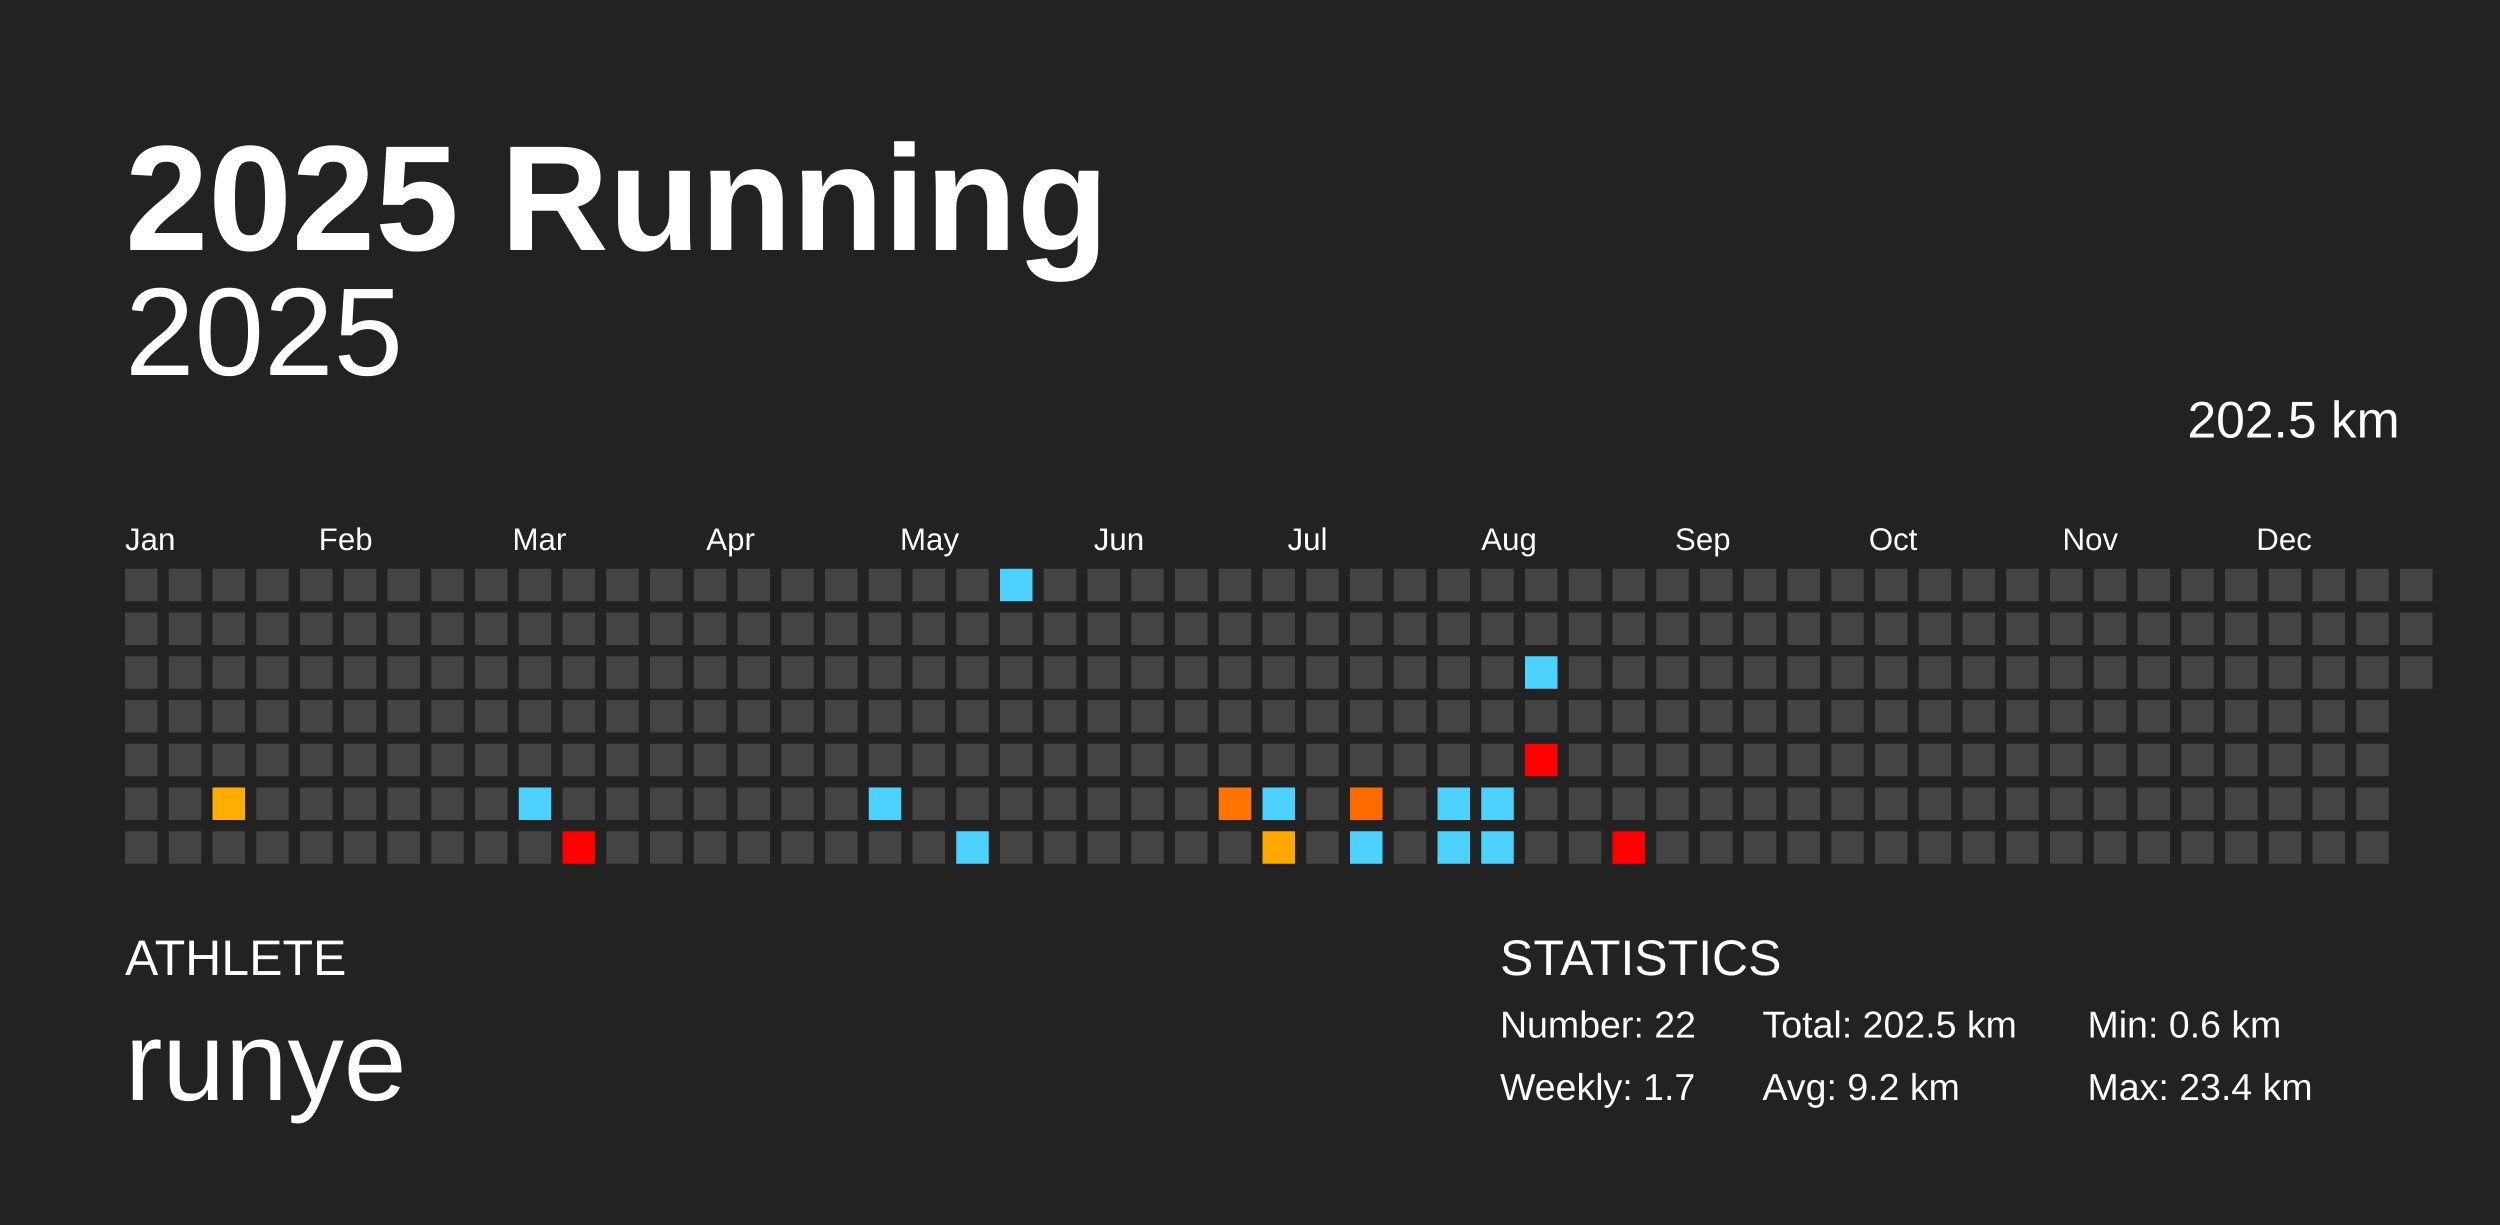
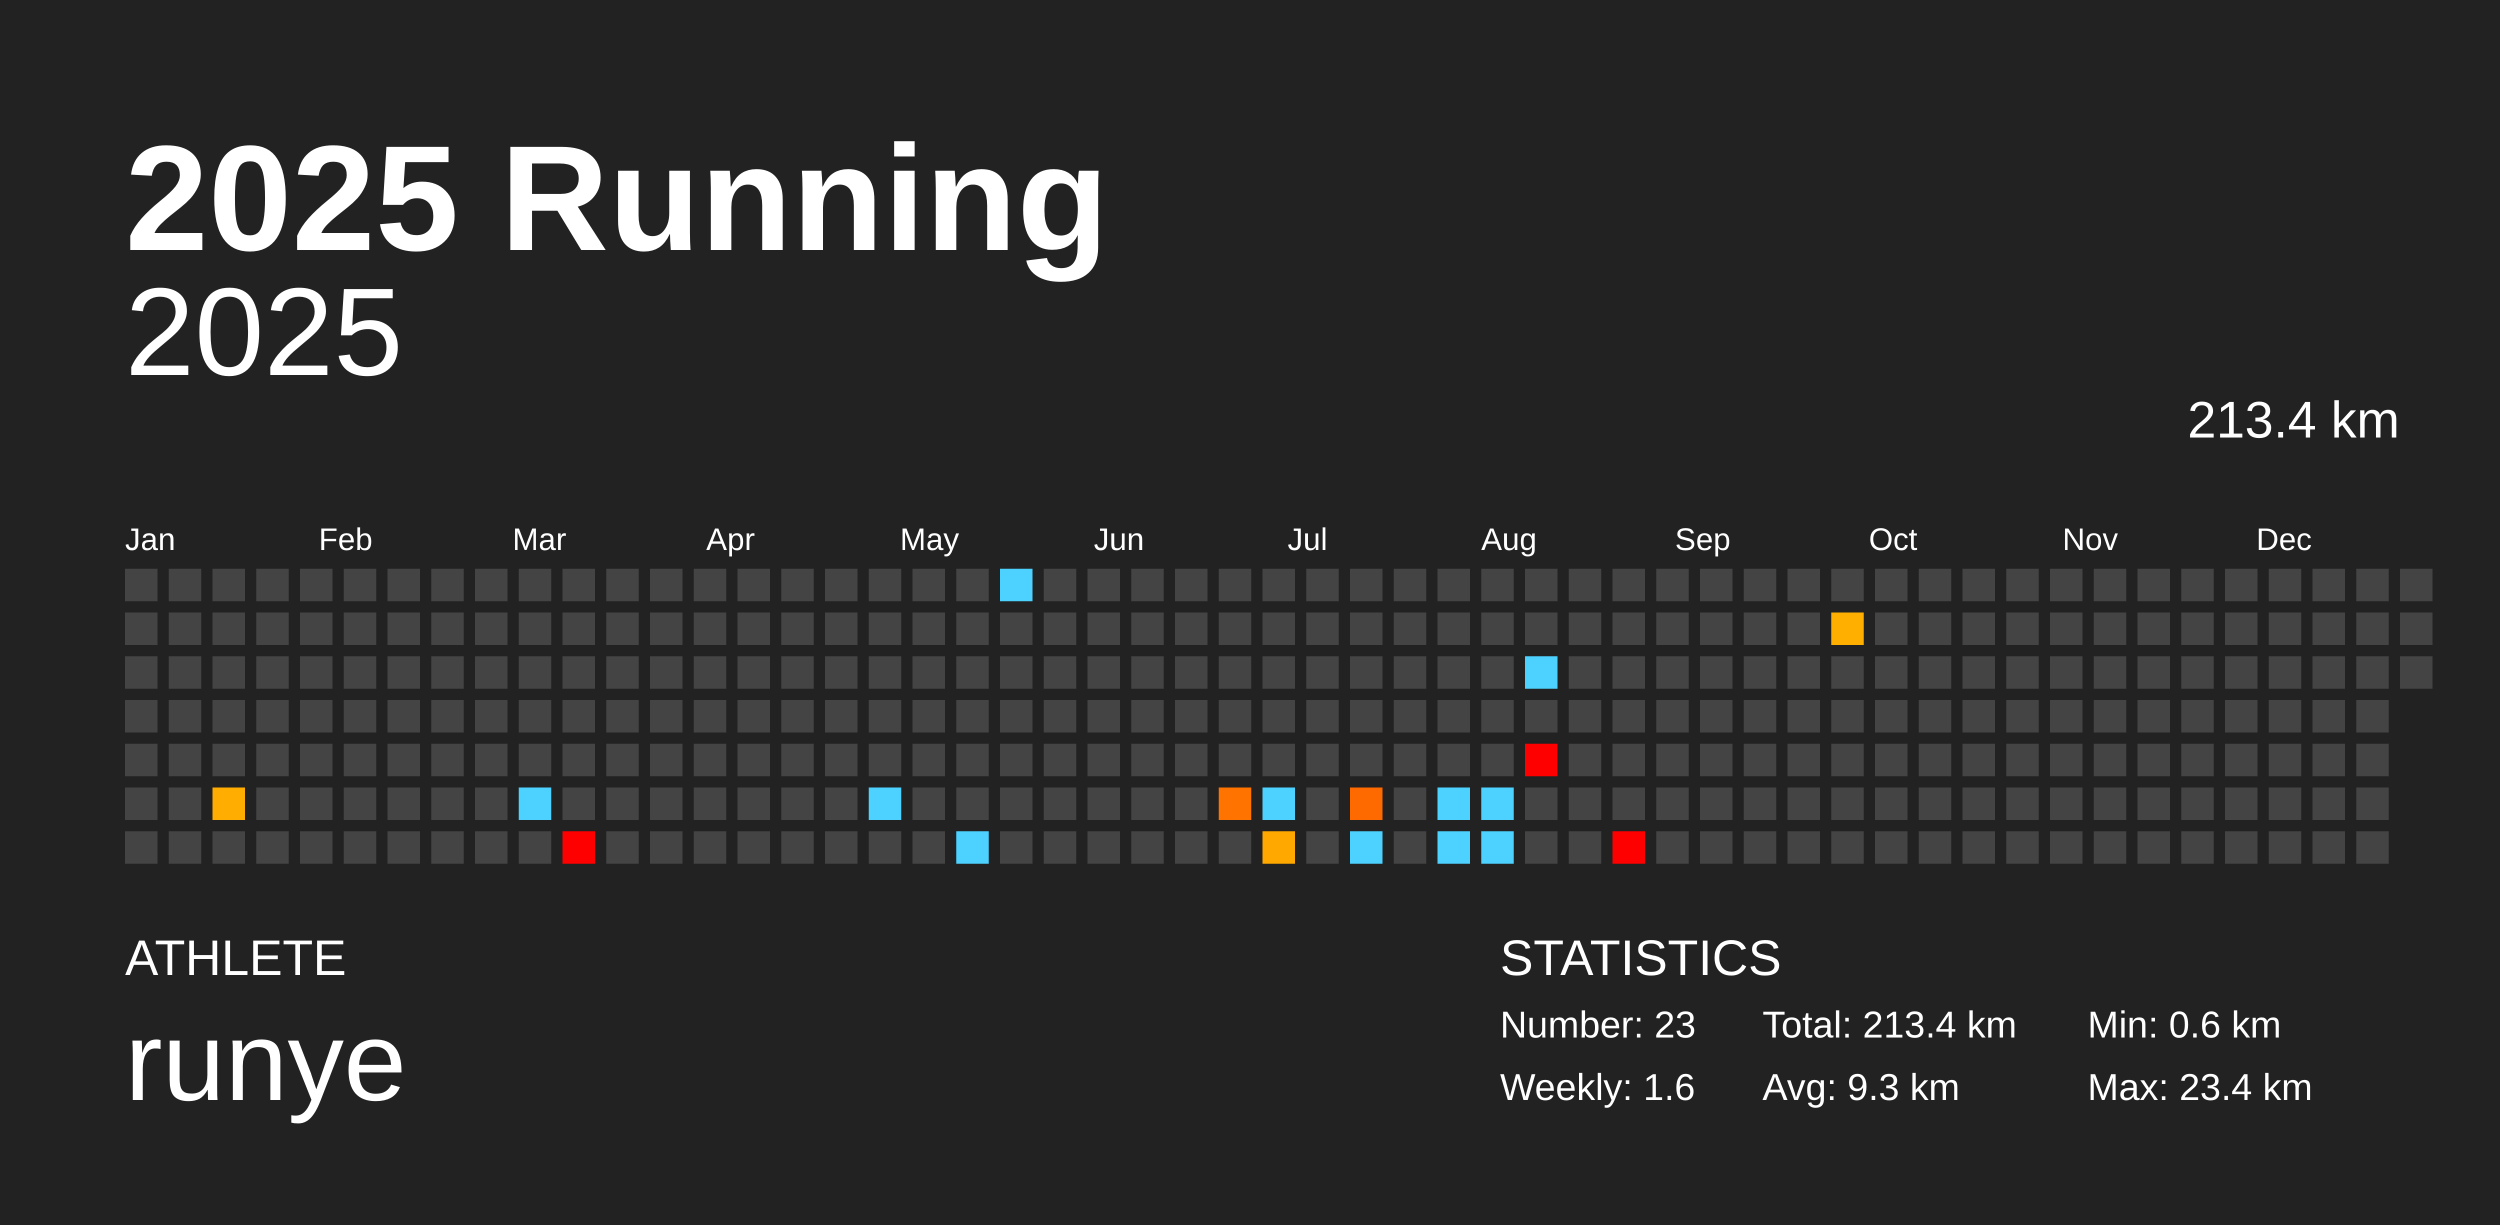
<svg xmlns="http://www.w3.org/2000/svg" baseProfile="full" height="98mm" version="1.1" viewBox="0,0,200,98" width="200mm">
  <defs />
  <rect fill="#222222" height="98" width="200" x="0" y="0" />
  <text fill="#FFFFFF" style="font-size:12px; font-family:Arial; font-weight:bold;" x="10" y="20">2025 Running</text>
  <text fill="#FFFFFF" style="font-size:4px; font-family:Arial" x="10" y="78">ATHLETE</text>
  <text fill="#FFFFFF" style="font-size:9px; font-family:Arial" x="10" y="88">runye</text>
  <text fill="#FFFFFF" style="font-size:4px; font-family:Arial" x="120" y="78">STATISTICS</text>
-   <text fill="#FFFFFF" style="font-size:3px; font-family:Arial" x="120" y="83">Number: 22</text>
-   <text fill="#FFFFFF" style="font-size:3px; font-family:Arial" x="120" y="88">Weekly: 1.7</text>
-   <text fill="#FFFFFF" style="font-size:3px; font-family:Arial" x="141" y="83">Total: 202.5 km</text>
-   <text fill="#FFFFFF" style="font-size:3px; font-family:Arial" x="141" y="88">Avg: 9.2 km</text>
+   <text fill="#FFFFFF" style="font-size:3px; font-family:Arial" x="120" y="83">Number: 23</text>
+   <text fill="#FFFFFF" style="font-size:3px; font-family:Arial" x="120" y="88">Weekly: 1.6</text>
+   <text fill="#FFFFFF" style="font-size:3px; font-family:Arial" x="141" y="83">Total: 213.4 km</text>
+   <text fill="#FFFFFF" style="font-size:3px; font-family:Arial" x="141" y="88">Avg: 9.3 km</text>
  <text fill="#FFFFFF" style="font-size:3px; font-family:Arial" x="167" y="83">Min: 0.6 km</text>
  <text fill="#FFFFFF" style="font-size:3px; font-family:Arial" x="167" y="88">Max: 23.4 km</text>
  <text alignment-baseline="hanging" fill="#FFFFFF" style="font-size:10.0px; font-family:Arial;" x="10" y="30">2025</text>
-   <text alignment-baseline="hanging" fill="#FFFFFF" style="font-size:4.125px; font-family:Arial;" x="175" y="35">202.5 km</text>
+   <text alignment-baseline="hanging" fill="#FFFFFF" style="font-size:4.125px; font-family:Arial;" x="175" y="35">213.4 km</text>
  <text fill="#FFFFFF" style="font-size:2.5px; font-family:Arial" x="10.0" y="44">Jan</text>
  <text fill="#FFFFFF" style="font-size:2.5px; font-family:Arial" x="25.5" y="44">Feb</text>
  <text fill="#FFFFFF" style="font-size:2.5px; font-family:Arial" x="41.0" y="44">Mar</text>
  <text fill="#FFFFFF" style="font-size:2.5px; font-family:Arial" x="56.5" y="44">Apr</text>
  <text fill="#FFFFFF" style="font-size:2.5px; font-family:Arial" x="72.0" y="44">May</text>
  <text fill="#FFFFFF" style="font-size:2.5px; font-family:Arial" x="87.5" y="44">Jun</text>
  <text fill="#FFFFFF" style="font-size:2.5px; font-family:Arial" x="103.0" y="44">Jul</text>
  <text fill="#FFFFFF" style="font-size:2.5px; font-family:Arial" x="118.5" y="44">Aug</text>
  <text fill="#FFFFFF" style="font-size:2.5px; font-family:Arial" x="134.0" y="44">Sep</text>
  <text fill="#FFFFFF" style="font-size:2.5px; font-family:Arial" x="149.5" y="44">Oct</text>
  <text fill="#FFFFFF" style="font-size:2.5px; font-family:Arial" x="165.0" y="44">Nov</text>
  <text fill="#FFFFFF" style="font-size:2.5px; font-family:Arial" x="180.5" y="44">Dec</text>
  <rect fill="#444444" height="2.6" width="2.6" x="10.0" y="45.5" />
  <rect fill="#444444" height="2.6" width="2.6" x="10.0" y="49.0" />
  <rect fill="#444444" height="2.6" width="2.6" x="10.0" y="52.5" />
  <rect fill="#444444" height="2.6" width="2.6" x="10.0" y="56.0" />
  <rect fill="#444444" height="2.6" width="2.6" x="10.0" y="59.5" />
  <rect fill="#444444" height="2.6" width="2.6" x="10.0" y="63.0" />
  <rect fill="#444444" height="2.6" width="2.6" x="10.0" y="66.5" />
  <rect fill="#444444" height="2.6" width="2.6" x="13.5" y="45.5" />
  <rect fill="#444444" height="2.6" width="2.6" x="13.5" y="49.0" />
  <rect fill="#444444" height="2.6" width="2.6" x="13.5" y="52.5" />
  <rect fill="#444444" height="2.6" width="2.6" x="13.5" y="56.0" />
  <rect fill="#444444" height="2.6" width="2.6" x="13.5" y="59.5" />
  <rect fill="#444444" height="2.6" width="2.6" x="13.5" y="63.0" />
  <rect fill="#444444" height="2.6" width="2.6" x="13.5" y="66.5" />
  <rect fill="#444444" height="2.6" width="2.6" x="17.0" y="45.5" />
  <rect fill="#444444" height="2.6" width="2.6" x="17.0" y="49.0" />
  <rect fill="#444444" height="2.6" width="2.6" x="17.0" y="52.5" />
  <rect fill="#444444" height="2.6" width="2.6" x="17.0" y="56.0" />
  <rect fill="#444444" height="2.6" width="2.6" x="17.0" y="59.5" />
  <rect fill="#ffad00" height="2.6" width="2.6" x="17.0" y="63.0" />
  <rect fill="#444444" height="2.6" width="2.6" x="17.0" y="66.5" />
  <rect fill="#444444" height="2.6" width="2.6" x="20.5" y="45.5" />
  <rect fill="#444444" height="2.6" width="2.6" x="20.5" y="49.0" />
  <rect fill="#444444" height="2.6" width="2.6" x="20.5" y="52.5" />
  <rect fill="#444444" height="2.6" width="2.6" x="20.5" y="56.0" />
  <rect fill="#444444" height="2.6" width="2.6" x="20.5" y="59.5" />
  <rect fill="#444444" height="2.6" width="2.6" x="20.5" y="63.0" />
  <rect fill="#444444" height="2.6" width="2.6" x="20.5" y="66.5" />
  <rect fill="#444444" height="2.6" width="2.6" x="24.0" y="45.5" />
  <rect fill="#444444" height="2.6" width="2.6" x="24.0" y="49.0" />
  <rect fill="#444444" height="2.6" width="2.6" x="24.0" y="52.5" />
  <rect fill="#444444" height="2.6" width="2.6" x="24.0" y="56.0" />
  <rect fill="#444444" height="2.6" width="2.6" x="24.0" y="59.5" />
  <rect fill="#444444" height="2.6" width="2.6" x="24.0" y="63.0" />
  <rect fill="#444444" height="2.6" width="2.6" x="24.0" y="66.5" />
  <rect fill="#444444" height="2.6" width="2.6" x="27.5" y="45.5" />
  <rect fill="#444444" height="2.6" width="2.6" x="27.5" y="49.0" />
  <rect fill="#444444" height="2.6" width="2.6" x="27.5" y="52.5" />
  <rect fill="#444444" height="2.6" width="2.6" x="27.5" y="56.0" />
  <rect fill="#444444" height="2.6" width="2.6" x="27.5" y="59.5" />
  <rect fill="#444444" height="2.6" width="2.6" x="27.5" y="63.0" />
  <rect fill="#444444" height="2.6" width="2.6" x="27.5" y="66.5" />
  <rect fill="#444444" height="2.6" width="2.6" x="31.0" y="45.5" />
  <rect fill="#444444" height="2.6" width="2.6" x="31.0" y="49.0" />
  <rect fill="#444444" height="2.6" width="2.6" x="31.0" y="52.5" />
  <rect fill="#444444" height="2.6" width="2.6" x="31.0" y="56.0" />
  <rect fill="#444444" height="2.6" width="2.6" x="31.0" y="59.5" />
  <rect fill="#444444" height="2.6" width="2.6" x="31.0" y="63.0" />
  <rect fill="#444444" height="2.6" width="2.6" x="31.0" y="66.5" />
  <rect fill="#444444" height="2.6" width="2.6" x="34.5" y="45.5" />
  <rect fill="#444444" height="2.6" width="2.6" x="34.5" y="49.0" />
  <rect fill="#444444" height="2.6" width="2.6" x="34.5" y="52.5" />
  <rect fill="#444444" height="2.6" width="2.6" x="34.5" y="56.0" />
  <rect fill="#444444" height="2.6" width="2.6" x="34.5" y="59.5" />
  <rect fill="#444444" height="2.6" width="2.6" x="34.5" y="63.0" />
  <rect fill="#444444" height="2.6" width="2.6" x="34.5" y="66.5" />
  <rect fill="#444444" height="2.6" width="2.6" x="38.0" y="45.5" />
  <rect fill="#444444" height="2.6" width="2.6" x="38.0" y="49.0" />
  <rect fill="#444444" height="2.6" width="2.6" x="38.0" y="52.5" />
  <rect fill="#444444" height="2.6" width="2.6" x="38.0" y="56.0" />
  <rect fill="#444444" height="2.6" width="2.6" x="38.0" y="59.5" />
  <rect fill="#444444" height="2.6" width="2.6" x="38.0" y="63.0" />
  <rect fill="#444444" height="2.6" width="2.6" x="38.0" y="66.5" />
  <rect fill="#444444" height="2.6" width="2.6" x="41.5" y="45.5" />
  <rect fill="#444444" height="2.6" width="2.6" x="41.5" y="49.0" />
  <rect fill="#444444" height="2.6" width="2.6" x="41.5" y="52.5" />
  <rect fill="#444444" height="2.6" width="2.6" x="41.5" y="56.0" />
  <rect fill="#444444" height="2.6" width="2.6" x="41.5" y="59.5" />
  <rect fill="#4dd2ff" height="2.6" width="2.6" x="41.5" y="63.0" />
  <rect fill="#444444" height="2.6" width="2.6" x="41.5" y="66.5" />
  <rect fill="#444444" height="2.6" width="2.6" x="45.0" y="45.5" />
  <rect fill="#444444" height="2.6" width="2.6" x="45.0" y="49.0" />
  <rect fill="#444444" height="2.6" width="2.6" x="45.0" y="52.5" />
  <rect fill="#444444" height="2.6" width="2.6" x="45.0" y="56.0" />
  <rect fill="#444444" height="2.6" width="2.6" x="45.0" y="59.5" />
  <rect fill="#444444" height="2.6" width="2.6" x="45.0" y="63.0" />
  <rect fill="red" height="2.6" width="2.6" x="45.0" y="66.5" />
  <rect fill="#444444" height="2.6" width="2.6" x="48.5" y="45.5" />
  <rect fill="#444444" height="2.6" width="2.6" x="48.5" y="49.0" />
  <rect fill="#444444" height="2.6" width="2.6" x="48.5" y="52.5" />
  <rect fill="#444444" height="2.6" width="2.6" x="48.5" y="56.0" />
  <rect fill="#444444" height="2.6" width="2.6" x="48.5" y="59.5" />
  <rect fill="#444444" height="2.6" width="2.6" x="48.5" y="63.0" />
  <rect fill="#444444" height="2.6" width="2.6" x="48.5" y="66.5" />
  <rect fill="#444444" height="2.6" width="2.6" x="52.0" y="45.5" />
  <rect fill="#444444" height="2.6" width="2.6" x="52.0" y="49.0" />
  <rect fill="#444444" height="2.6" width="2.6" x="52.0" y="52.5" />
  <rect fill="#444444" height="2.6" width="2.6" x="52.0" y="56.0" />
  <rect fill="#444444" height="2.6" width="2.6" x="52.0" y="59.5" />
  <rect fill="#444444" height="2.6" width="2.6" x="52.0" y="63.0" />
  <rect fill="#444444" height="2.6" width="2.6" x="52.0" y="66.5" />
  <rect fill="#444444" height="2.6" width="2.6" x="55.5" y="45.5" />
  <rect fill="#444444" height="2.6" width="2.6" x="55.5" y="49.0" />
  <rect fill="#444444" height="2.6" width="2.6" x="55.5" y="52.5" />
  <rect fill="#444444" height="2.6" width="2.6" x="55.5" y="56.0" />
  <rect fill="#444444" height="2.6" width="2.6" x="55.5" y="59.5" />
  <rect fill="#444444" height="2.6" width="2.6" x="55.5" y="63.0" />
  <rect fill="#444444" height="2.6" width="2.6" x="55.5" y="66.5" />
  <rect fill="#444444" height="2.6" width="2.6" x="59.0" y="45.5" />
  <rect fill="#444444" height="2.6" width="2.6" x="59.0" y="49.0" />
  <rect fill="#444444" height="2.6" width="2.6" x="59.0" y="52.5" />
  <rect fill="#444444" height="2.6" width="2.6" x="59.0" y="56.0" />
  <rect fill="#444444" height="2.6" width="2.6" x="59.0" y="59.5" />
  <rect fill="#444444" height="2.6" width="2.6" x="59.0" y="63.0" />
  <rect fill="#444444" height="2.6" width="2.6" x="59.0" y="66.5" />
  <rect fill="#444444" height="2.6" width="2.6" x="62.5" y="45.5" />
  <rect fill="#444444" height="2.6" width="2.6" x="62.5" y="49.0" />
  <rect fill="#444444" height="2.6" width="2.6" x="62.5" y="52.5" />
  <rect fill="#444444" height="2.6" width="2.6" x="62.5" y="56.0" />
  <rect fill="#444444" height="2.6" width="2.6" x="62.5" y="59.5" />
  <rect fill="#444444" height="2.6" width="2.6" x="62.5" y="63.0" />
  <rect fill="#444444" height="2.6" width="2.6" x="62.5" y="66.5" />
  <rect fill="#444444" height="2.6" width="2.6" x="66.0" y="45.5" />
  <rect fill="#444444" height="2.6" width="2.6" x="66.0" y="49.0" />
  <rect fill="#444444" height="2.6" width="2.6" x="66.0" y="52.5" />
  <rect fill="#444444" height="2.6" width="2.6" x="66.0" y="56.0" />
  <rect fill="#444444" height="2.6" width="2.6" x="66.0" y="59.5" />
  <rect fill="#444444" height="2.6" width="2.6" x="66.0" y="63.0" />
  <rect fill="#444444" height="2.6" width="2.6" x="66.0" y="66.5" />
  <rect fill="#444444" height="2.6" width="2.6" x="69.5" y="45.5" />
  <rect fill="#444444" height="2.6" width="2.6" x="69.5" y="49.0" />
  <rect fill="#444444" height="2.6" width="2.6" x="69.5" y="52.5" />
  <rect fill="#444444" height="2.6" width="2.6" x="69.5" y="56.0" />
  <rect fill="#444444" height="2.6" width="2.6" x="69.5" y="59.5" />
  <rect fill="#4dd2ff" height="2.6" width="2.6" x="69.5" y="63.0" />
  <rect fill="#444444" height="2.6" width="2.6" x="69.5" y="66.5" />
  <rect fill="#444444" height="2.6" width="2.6" x="73.0" y="45.5" />
  <rect fill="#444444" height="2.6" width="2.6" x="73.0" y="49.0" />
  <rect fill="#444444" height="2.6" width="2.6" x="73.0" y="52.5" />
  <rect fill="#444444" height="2.6" width="2.6" x="73.0" y="56.0" />
  <rect fill="#444444" height="2.6" width="2.6" x="73.0" y="59.5" />
  <rect fill="#444444" height="2.6" width="2.6" x="73.0" y="63.0" />
  <rect fill="#444444" height="2.6" width="2.6" x="73.0" y="66.5" />
  <rect fill="#444444" height="2.6" width="2.6" x="76.5" y="45.5" />
  <rect fill="#444444" height="2.6" width="2.6" x="76.5" y="49.0" />
  <rect fill="#444444" height="2.6" width="2.6" x="76.5" y="52.5" />
  <rect fill="#444444" height="2.6" width="2.6" x="76.5" y="56.0" />
  <rect fill="#444444" height="2.6" width="2.6" x="76.5" y="59.5" />
  <rect fill="#444444" height="2.6" width="2.6" x="76.5" y="63.0" />
  <rect fill="#4dd2ff" height="2.6" width="2.6" x="76.5" y="66.5" />
  <rect fill="#4dd2ff" height="2.6" width="2.6" x="80.0" y="45.5" />
  <rect fill="#444444" height="2.6" width="2.6" x="80.0" y="49.0" />
  <rect fill="#444444" height="2.6" width="2.6" x="80.0" y="52.5" />
  <rect fill="#444444" height="2.6" width="2.6" x="80.0" y="56.0" />
  <rect fill="#444444" height="2.6" width="2.6" x="80.0" y="59.5" />
  <rect fill="#444444" height="2.6" width="2.6" x="80.0" y="63.0" />
  <rect fill="#444444" height="2.6" width="2.6" x="80.0" y="66.5" />
  <rect fill="#444444" height="2.6" width="2.6" x="83.5" y="45.5" />
  <rect fill="#444444" height="2.6" width="2.6" x="83.5" y="49.0" />
  <rect fill="#444444" height="2.6" width="2.6" x="83.5" y="52.5" />
  <rect fill="#444444" height="2.6" width="2.6" x="83.5" y="56.0" />
  <rect fill="#444444" height="2.6" width="2.6" x="83.5" y="59.5" />
  <rect fill="#444444" height="2.6" width="2.6" x="83.5" y="63.0" />
  <rect fill="#444444" height="2.6" width="2.6" x="83.5" y="66.5" />
  <rect fill="#444444" height="2.6" width="2.6" x="87.0" y="45.5" />
  <rect fill="#444444" height="2.6" width="2.6" x="87.0" y="49.0" />
  <rect fill="#444444" height="2.6" width="2.6" x="87.0" y="52.5" />
  <rect fill="#444444" height="2.6" width="2.6" x="87.0" y="56.0" />
  <rect fill="#444444" height="2.6" width="2.6" x="87.0" y="59.5" />
  <rect fill="#444444" height="2.6" width="2.6" x="87.0" y="63.0" />
  <rect fill="#444444" height="2.6" width="2.6" x="87.0" y="66.5" />
  <rect fill="#444444" height="2.6" width="2.6" x="90.5" y="45.5" />
  <rect fill="#444444" height="2.6" width="2.6" x="90.5" y="49.0" />
  <rect fill="#444444" height="2.6" width="2.6" x="90.5" y="52.5" />
  <rect fill="#444444" height="2.6" width="2.6" x="90.5" y="56.0" />
  <rect fill="#444444" height="2.6" width="2.6" x="90.5" y="59.5" />
  <rect fill="#444444" height="2.6" width="2.6" x="90.5" y="63.0" />
  <rect fill="#444444" height="2.6" width="2.6" x="90.5" y="66.5" />
  <rect fill="#444444" height="2.6" width="2.6" x="94.0" y="45.5" />
  <rect fill="#444444" height="2.6" width="2.6" x="94.0" y="49.0" />
  <rect fill="#444444" height="2.6" width="2.6" x="94.0" y="52.5" />
  <rect fill="#444444" height="2.6" width="2.6" x="94.0" y="56.0" />
  <rect fill="#444444" height="2.6" width="2.6" x="94.0" y="59.5" />
  <rect fill="#444444" height="2.6" width="2.6" x="94.0" y="63.0" />
  <rect fill="#444444" height="2.6" width="2.6" x="94.0" y="66.5" />
  <rect fill="#444444" height="2.6" width="2.6" x="97.5" y="45.5" />
  <rect fill="#444444" height="2.6" width="2.6" x="97.5" y="49.0" />
  <rect fill="#444444" height="2.6" width="2.6" x="97.5" y="52.5" />
  <rect fill="#444444" height="2.6" width="2.6" x="97.5" y="56.0" />
  <rect fill="#444444" height="2.6" width="2.6" x="97.5" y="59.5" />
  <rect fill="#ff7400" height="2.6" width="2.6" x="97.5" y="63.0" />
  <rect fill="#444444" height="2.6" width="2.6" x="97.5" y="66.5" />
  <rect fill="#444444" height="2.6" width="2.6" x="101.0" y="45.5" />
  <rect fill="#444444" height="2.6" width="2.6" x="101.0" y="49.0" />
  <rect fill="#444444" height="2.6" width="2.6" x="101.0" y="52.5" />
  <rect fill="#444444" height="2.6" width="2.6" x="101.0" y="56.0" />
  <rect fill="#444444" height="2.6" width="2.6" x="101.0" y="59.5" />
  <rect fill="#4dd2ff" height="2.6" width="2.6" x="101.0" y="63.0" />
  <rect fill="#ffa900" height="2.6" width="2.6" x="101.0" y="66.5" />
  <rect fill="#444444" height="2.6" width="2.6" x="104.5" y="45.5" />
  <rect fill="#444444" height="2.6" width="2.6" x="104.5" y="49.0" />
  <rect fill="#444444" height="2.6" width="2.6" x="104.5" y="52.5" />
  <rect fill="#444444" height="2.6" width="2.6" x="104.5" y="56.0" />
  <rect fill="#444444" height="2.6" width="2.6" x="104.5" y="59.5" />
  <rect fill="#444444" height="2.6" width="2.6" x="104.5" y="63.0" />
  <rect fill="#444444" height="2.6" width="2.6" x="104.5" y="66.5" />
  <rect fill="#444444" height="2.6" width="2.6" x="108.0" y="45.5" />
  <rect fill="#444444" height="2.6" width="2.6" x="108.0" y="49.0" />
  <rect fill="#444444" height="2.6" width="2.6" x="108.0" y="52.5" />
  <rect fill="#444444" height="2.6" width="2.6" x="108.0" y="56.0" />
  <rect fill="#444444" height="2.6" width="2.6" x="108.0" y="59.5" />
  <rect fill="#ff6a00" height="2.6" width="2.6" x="108.0" y="63.0" />
  <rect fill="#4dd2ff" height="2.6" width="2.6" x="108.0" y="66.5" />
  <rect fill="#444444" height="2.6" width="2.6" x="111.5" y="45.5" />
  <rect fill="#444444" height="2.6" width="2.6" x="111.5" y="49.0" />
  <rect fill="#444444" height="2.6" width="2.6" x="111.5" y="52.5" />
  <rect fill="#444444" height="2.6" width="2.6" x="111.5" y="56.0" />
  <rect fill="#444444" height="2.6" width="2.6" x="111.5" y="59.5" />
  <rect fill="#444444" height="2.6" width="2.6" x="111.5" y="63.0" />
  <rect fill="#444444" height="2.6" width="2.6" x="111.5" y="66.5" />
  <rect fill="#444444" height="2.6" width="2.6" x="115.0" y="45.5" />
  <rect fill="#444444" height="2.6" width="2.6" x="115.0" y="49.0" />
  <rect fill="#444444" height="2.6" width="2.6" x="115.0" y="52.5" />
  <rect fill="#444444" height="2.6" width="2.6" x="115.0" y="56.0" />
  <rect fill="#444444" height="2.6" width="2.6" x="115.0" y="59.5" />
  <rect fill="#4dd2ff" height="2.6" width="2.6" x="115.0" y="63.0" />
  <rect fill="#4dd2ff" height="2.6" width="2.6" x="115.0" y="66.5" />
  <rect fill="#444444" height="2.6" width="2.6" x="118.5" y="45.5" />
  <rect fill="#444444" height="2.6" width="2.6" x="118.5" y="49.0" />
  <rect fill="#444444" height="2.6" width="2.6" x="118.5" y="52.5" />
  <rect fill="#444444" height="2.6" width="2.6" x="118.5" y="56.0" />
  <rect fill="#444444" height="2.6" width="2.6" x="118.5" y="59.5" />
  <rect fill="#4dd2ff" height="2.6" width="2.6" x="118.5" y="63.0" />
  <rect fill="#4dd2ff" height="2.6" width="2.6" x="118.5" y="66.5" />
  <rect fill="#444444" height="2.6" width="2.6" x="122.0" y="45.5" />
  <rect fill="#444444" height="2.6" width="2.6" x="122.0" y="49.0" />
  <rect fill="#4dd2ff" height="2.6" width="2.6" x="122.0" y="52.5" />
  <rect fill="#444444" height="2.6" width="2.6" x="122.0" y="56.0" />
  <rect fill="red" height="2.6" width="2.6" x="122.0" y="59.5" />
  <rect fill="#444444" height="2.6" width="2.6" x="122.0" y="63.0" />
  <rect fill="#444444" height="2.6" width="2.6" x="122.0" y="66.5" />
  <rect fill="#444444" height="2.6" width="2.6" x="125.5" y="45.5" />
  <rect fill="#444444" height="2.6" width="2.6" x="125.5" y="49.0" />
  <rect fill="#444444" height="2.6" width="2.6" x="125.5" y="52.5" />
  <rect fill="#444444" height="2.6" width="2.6" x="125.5" y="56.0" />
  <rect fill="#444444" height="2.6" width="2.6" x="125.5" y="59.5" />
  <rect fill="#444444" height="2.6" width="2.6" x="125.5" y="63.0" />
  <rect fill="#444444" height="2.6" width="2.6" x="125.5" y="66.5" />
  <rect fill="#444444" height="2.6" width="2.6" x="129.0" y="45.5" />
  <rect fill="#444444" height="2.6" width="2.6" x="129.0" y="49.0" />
  <rect fill="#444444" height="2.6" width="2.6" x="129.0" y="52.5" />
  <rect fill="#444444" height="2.6" width="2.6" x="129.0" y="56.0" />
  <rect fill="#444444" height="2.6" width="2.6" x="129.0" y="59.5" />
  <rect fill="#444444" height="2.6" width="2.6" x="129.0" y="63.0" />
  <rect fill="red" height="2.6" width="2.6" x="129.0" y="66.5" />
  <rect fill="#444444" height="2.6" width="2.6" x="132.5" y="45.5" />
  <rect fill="#444444" height="2.6" width="2.6" x="132.5" y="49.0" />
  <rect fill="#444444" height="2.6" width="2.6" x="132.5" y="52.5" />
  <rect fill="#444444" height="2.6" width="2.6" x="132.5" y="56.0" />
  <rect fill="#444444" height="2.6" width="2.6" x="132.5" y="59.5" />
  <rect fill="#444444" height="2.6" width="2.6" x="132.5" y="63.0" />
  <rect fill="#444444" height="2.6" width="2.6" x="132.5" y="66.5" />
  <rect fill="#444444" height="2.6" width="2.6" x="136.0" y="45.5" />
  <rect fill="#444444" height="2.6" width="2.6" x="136.0" y="49.0" />
  <rect fill="#444444" height="2.6" width="2.6" x="136.0" y="52.5" />
  <rect fill="#444444" height="2.6" width="2.6" x="136.0" y="56.0" />
  <rect fill="#444444" height="2.6" width="2.6" x="136.0" y="59.5" />
  <rect fill="#444444" height="2.6" width="2.6" x="136.0" y="63.0" />
  <rect fill="#444444" height="2.6" width="2.6" x="136.0" y="66.5" />
  <rect fill="#444444" height="2.6" width="2.6" x="139.5" y="45.5" />
  <rect fill="#444444" height="2.6" width="2.6" x="139.5" y="49.0" />
  <rect fill="#444444" height="2.6" width="2.6" x="139.5" y="52.5" />
  <rect fill="#444444" height="2.6" width="2.6" x="139.5" y="56.0" />
  <rect fill="#444444" height="2.6" width="2.6" x="139.5" y="59.5" />
  <rect fill="#444444" height="2.6" width="2.6" x="139.5" y="63.0" />
  <rect fill="#444444" height="2.6" width="2.6" x="139.5" y="66.5" />
  <rect fill="#444444" height="2.6" width="2.6" x="143.0" y="45.5" />
  <rect fill="#444444" height="2.6" width="2.6" x="143.0" y="49.0" />
  <rect fill="#444444" height="2.6" width="2.6" x="143.0" y="52.5" />
  <rect fill="#444444" height="2.6" width="2.6" x="143.0" y="56.0" />
  <rect fill="#444444" height="2.6" width="2.6" x="143.0" y="59.5" />
  <rect fill="#444444" height="2.6" width="2.6" x="143.0" y="63.0" />
  <rect fill="#444444" height="2.6" width="2.6" x="143.0" y="66.5" />
  <rect fill="#444444" height="2.6" width="2.6" x="146.5" y="45.5" />
-   <rect fill="#444444" height="2.6" width="2.6" x="146.5" y="49.0" />
+   <rect fill="#ffaf00" height="2.6" width="2.6" x="146.5" y="49.0" />
  <rect fill="#444444" height="2.6" width="2.6" x="146.5" y="52.5" />
  <rect fill="#444444" height="2.6" width="2.6" x="146.5" y="56.0" />
  <rect fill="#444444" height="2.6" width="2.6" x="146.5" y="59.5" />
  <rect fill="#444444" height="2.6" width="2.6" x="146.5" y="63.0" />
  <rect fill="#444444" height="2.6" width="2.6" x="146.5" y="66.5" />
  <rect fill="#444444" height="2.6" width="2.6" x="150.0" y="45.5" />
  <rect fill="#444444" height="2.6" width="2.6" x="150.0" y="49.0" />
  <rect fill="#444444" height="2.6" width="2.6" x="150.0" y="52.5" />
  <rect fill="#444444" height="2.6" width="2.6" x="150.0" y="56.0" />
  <rect fill="#444444" height="2.6" width="2.6" x="150.0" y="59.5" />
  <rect fill="#444444" height="2.6" width="2.6" x="150.0" y="63.0" />
  <rect fill="#444444" height="2.6" width="2.6" x="150.0" y="66.5" />
  <rect fill="#444444" height="2.6" width="2.6" x="153.5" y="45.5" />
  <rect fill="#444444" height="2.6" width="2.6" x="153.5" y="49.0" />
  <rect fill="#444444" height="2.6" width="2.6" x="153.5" y="52.5" />
  <rect fill="#444444" height="2.6" width="2.6" x="153.5" y="56.0" />
  <rect fill="#444444" height="2.6" width="2.6" x="153.5" y="59.5" />
  <rect fill="#444444" height="2.6" width="2.6" x="153.5" y="63.0" />
  <rect fill="#444444" height="2.6" width="2.6" x="153.5" y="66.5" />
  <rect fill="#444444" height="2.6" width="2.6" x="157.0" y="45.5" />
  <rect fill="#444444" height="2.6" width="2.6" x="157.0" y="49.0" />
  <rect fill="#444444" height="2.6" width="2.6" x="157.0" y="52.5" />
  <rect fill="#444444" height="2.6" width="2.6" x="157.0" y="56.0" />
  <rect fill="#444444" height="2.6" width="2.6" x="157.0" y="59.5" />
  <rect fill="#444444" height="2.6" width="2.6" x="157.0" y="63.0" />
  <rect fill="#444444" height="2.6" width="2.6" x="157.0" y="66.5" />
  <rect fill="#444444" height="2.6" width="2.6" x="160.5" y="45.5" />
  <rect fill="#444444" height="2.6" width="2.6" x="160.5" y="49.0" />
  <rect fill="#444444" height="2.6" width="2.6" x="160.5" y="52.5" />
  <rect fill="#444444" height="2.6" width="2.6" x="160.5" y="56.0" />
  <rect fill="#444444" height="2.6" width="2.6" x="160.5" y="59.5" />
  <rect fill="#444444" height="2.6" width="2.6" x="160.5" y="63.0" />
  <rect fill="#444444" height="2.6" width="2.6" x="160.5" y="66.5" />
  <rect fill="#444444" height="2.6" width="2.6" x="164.0" y="45.5" />
  <rect fill="#444444" height="2.6" width="2.6" x="164.0" y="49.0" />
  <rect fill="#444444" height="2.6" width="2.6" x="164.0" y="52.5" />
  <rect fill="#444444" height="2.6" width="2.6" x="164.0" y="56.0" />
  <rect fill="#444444" height="2.6" width="2.6" x="164.0" y="59.5" />
  <rect fill="#444444" height="2.6" width="2.6" x="164.0" y="63.0" />
  <rect fill="#444444" height="2.6" width="2.6" x="164.0" y="66.5" />
  <rect fill="#444444" height="2.6" width="2.6" x="167.5" y="45.5" />
  <rect fill="#444444" height="2.6" width="2.6" x="167.5" y="49.0" />
  <rect fill="#444444" height="2.6" width="2.6" x="167.5" y="52.5" />
  <rect fill="#444444" height="2.6" width="2.6" x="167.5" y="56.0" />
  <rect fill="#444444" height="2.6" width="2.6" x="167.5" y="59.5" />
  <rect fill="#444444" height="2.6" width="2.6" x="167.5" y="63.0" />
  <rect fill="#444444" height="2.6" width="2.6" x="167.5" y="66.5" />
  <rect fill="#444444" height="2.6" width="2.6" x="171.0" y="45.5" />
  <rect fill="#444444" height="2.6" width="2.6" x="171.0" y="49.0" />
  <rect fill="#444444" height="2.6" width="2.6" x="171.0" y="52.5" />
  <rect fill="#444444" height="2.6" width="2.6" x="171.0" y="56.0" />
  <rect fill="#444444" height="2.6" width="2.6" x="171.0" y="59.5" />
  <rect fill="#444444" height="2.6" width="2.6" x="171.0" y="63.0" />
  <rect fill="#444444" height="2.6" width="2.6" x="171.0" y="66.5" />
  <rect fill="#444444" height="2.6" width="2.6" x="174.5" y="45.5" />
  <rect fill="#444444" height="2.6" width="2.6" x="174.5" y="49.0" />
  <rect fill="#444444" height="2.6" width="2.6" x="174.5" y="52.5" />
  <rect fill="#444444" height="2.6" width="2.6" x="174.5" y="56.0" />
  <rect fill="#444444" height="2.6" width="2.6" x="174.5" y="59.5" />
  <rect fill="#444444" height="2.6" width="2.6" x="174.5" y="63.0" />
  <rect fill="#444444" height="2.6" width="2.6" x="174.5" y="66.5" />
  <rect fill="#444444" height="2.6" width="2.6" x="178.0" y="45.5" />
  <rect fill="#444444" height="2.6" width="2.6" x="178.0" y="49.0" />
  <rect fill="#444444" height="2.6" width="2.6" x="178.0" y="52.5" />
  <rect fill="#444444" height="2.6" width="2.6" x="178.0" y="56.0" />
  <rect fill="#444444" height="2.6" width="2.6" x="178.0" y="59.5" />
  <rect fill="#444444" height="2.6" width="2.6" x="178.0" y="63.0" />
  <rect fill="#444444" height="2.6" width="2.6" x="178.0" y="66.5" />
  <rect fill="#444444" height="2.6" width="2.6" x="181.5" y="45.5" />
  <rect fill="#444444" height="2.6" width="2.6" x="181.5" y="49.0" />
  <rect fill="#444444" height="2.6" width="2.6" x="181.5" y="52.5" />
  <rect fill="#444444" height="2.6" width="2.6" x="181.5" y="56.0" />
  <rect fill="#444444" height="2.6" width="2.6" x="181.5" y="59.5" />
  <rect fill="#444444" height="2.6" width="2.6" x="181.5" y="63.0" />
  <rect fill="#444444" height="2.6" width="2.6" x="181.5" y="66.5" />
  <rect fill="#444444" height="2.6" width="2.6" x="185.0" y="45.5" />
  <rect fill="#444444" height="2.6" width="2.6" x="185.0" y="49.0" />
  <rect fill="#444444" height="2.6" width="2.6" x="185.0" y="52.5" />
  <rect fill="#444444" height="2.6" width="2.6" x="185.0" y="56.0" />
  <rect fill="#444444" height="2.6" width="2.6" x="185.0" y="59.5" />
  <rect fill="#444444" height="2.6" width="2.6" x="185.0" y="63.0" />
  <rect fill="#444444" height="2.6" width="2.6" x="185.0" y="66.5" />
  <rect fill="#444444" height="2.6" width="2.6" x="188.5" y="45.5" />
  <rect fill="#444444" height="2.6" width="2.6" x="188.5" y="49.0" />
  <rect fill="#444444" height="2.6" width="2.6" x="188.5" y="52.5" />
  <rect fill="#444444" height="2.6" width="2.6" x="188.5" y="56.0" />
  <rect fill="#444444" height="2.6" width="2.6" x="188.5" y="59.5" />
  <rect fill="#444444" height="2.6" width="2.6" x="188.5" y="63.0" />
  <rect fill="#444444" height="2.6" width="2.6" x="188.5" y="66.5" />
  <rect fill="#444444" height="2.6" width="2.6" x="192.0" y="45.5" />
  <rect fill="#444444" height="2.6" width="2.6" x="192.0" y="49.0" />
  <rect fill="#444444" height="2.6" width="2.6" x="192.0" y="52.5" />
</svg>
